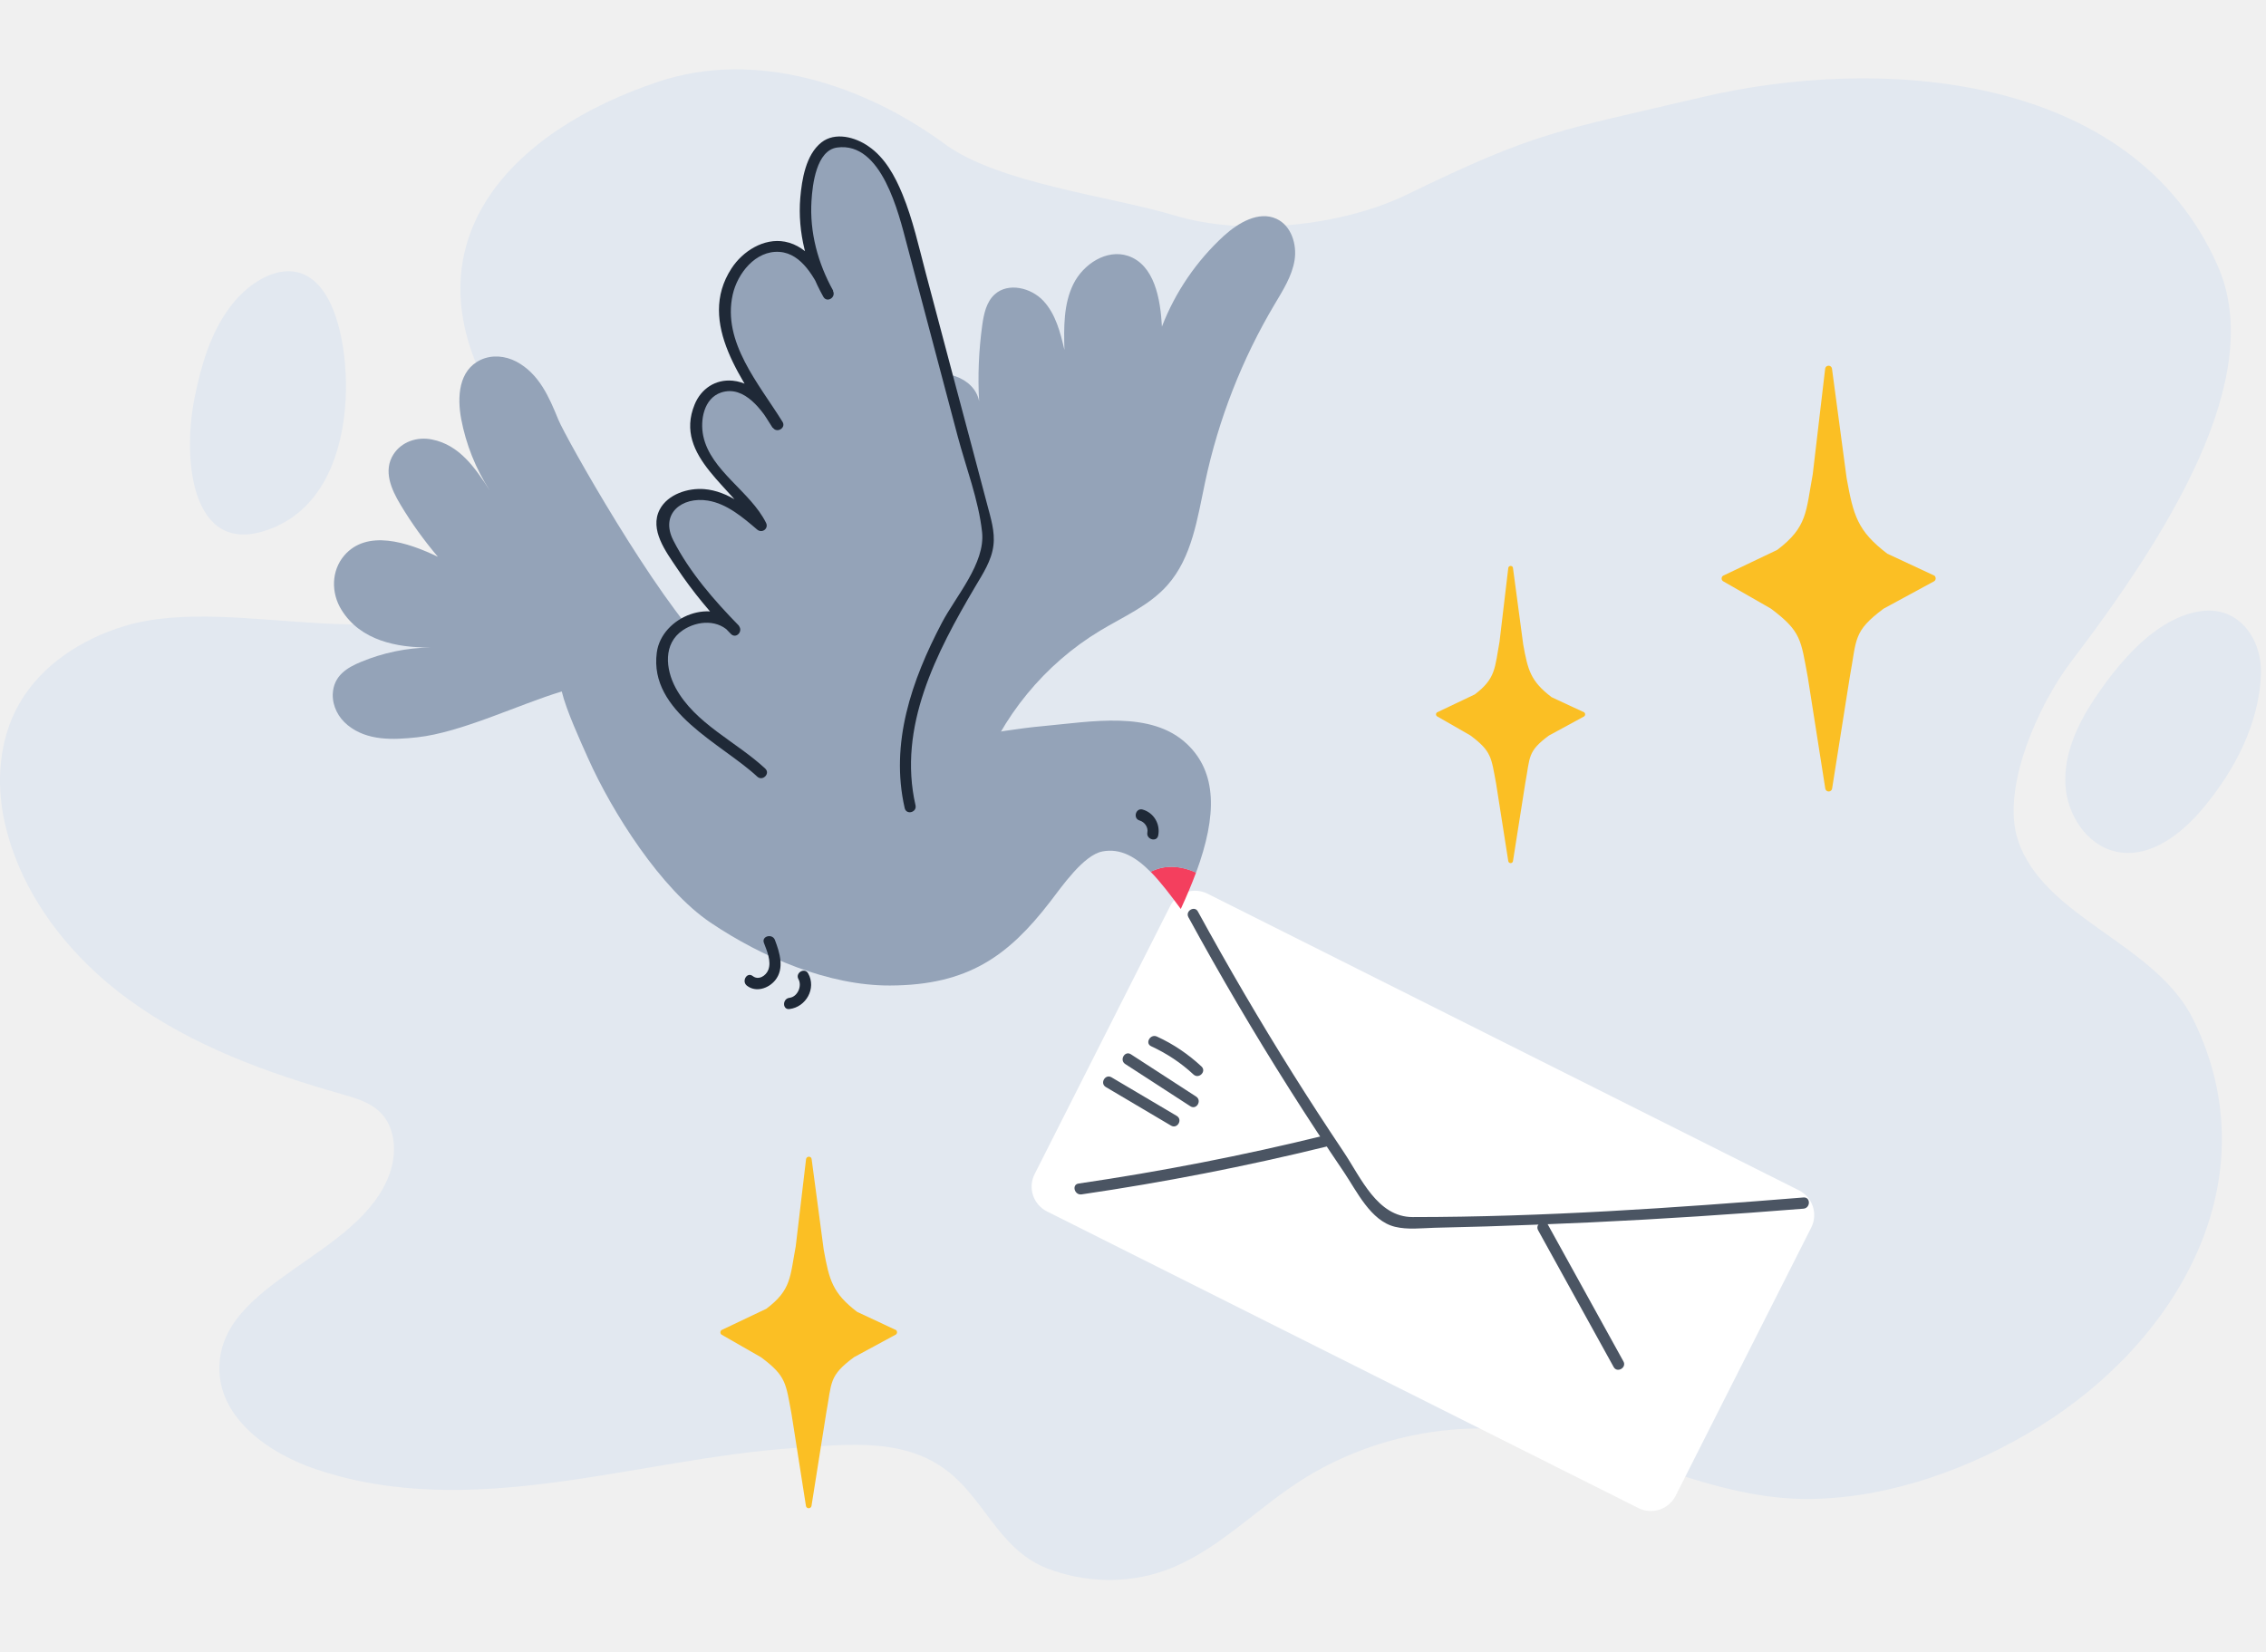
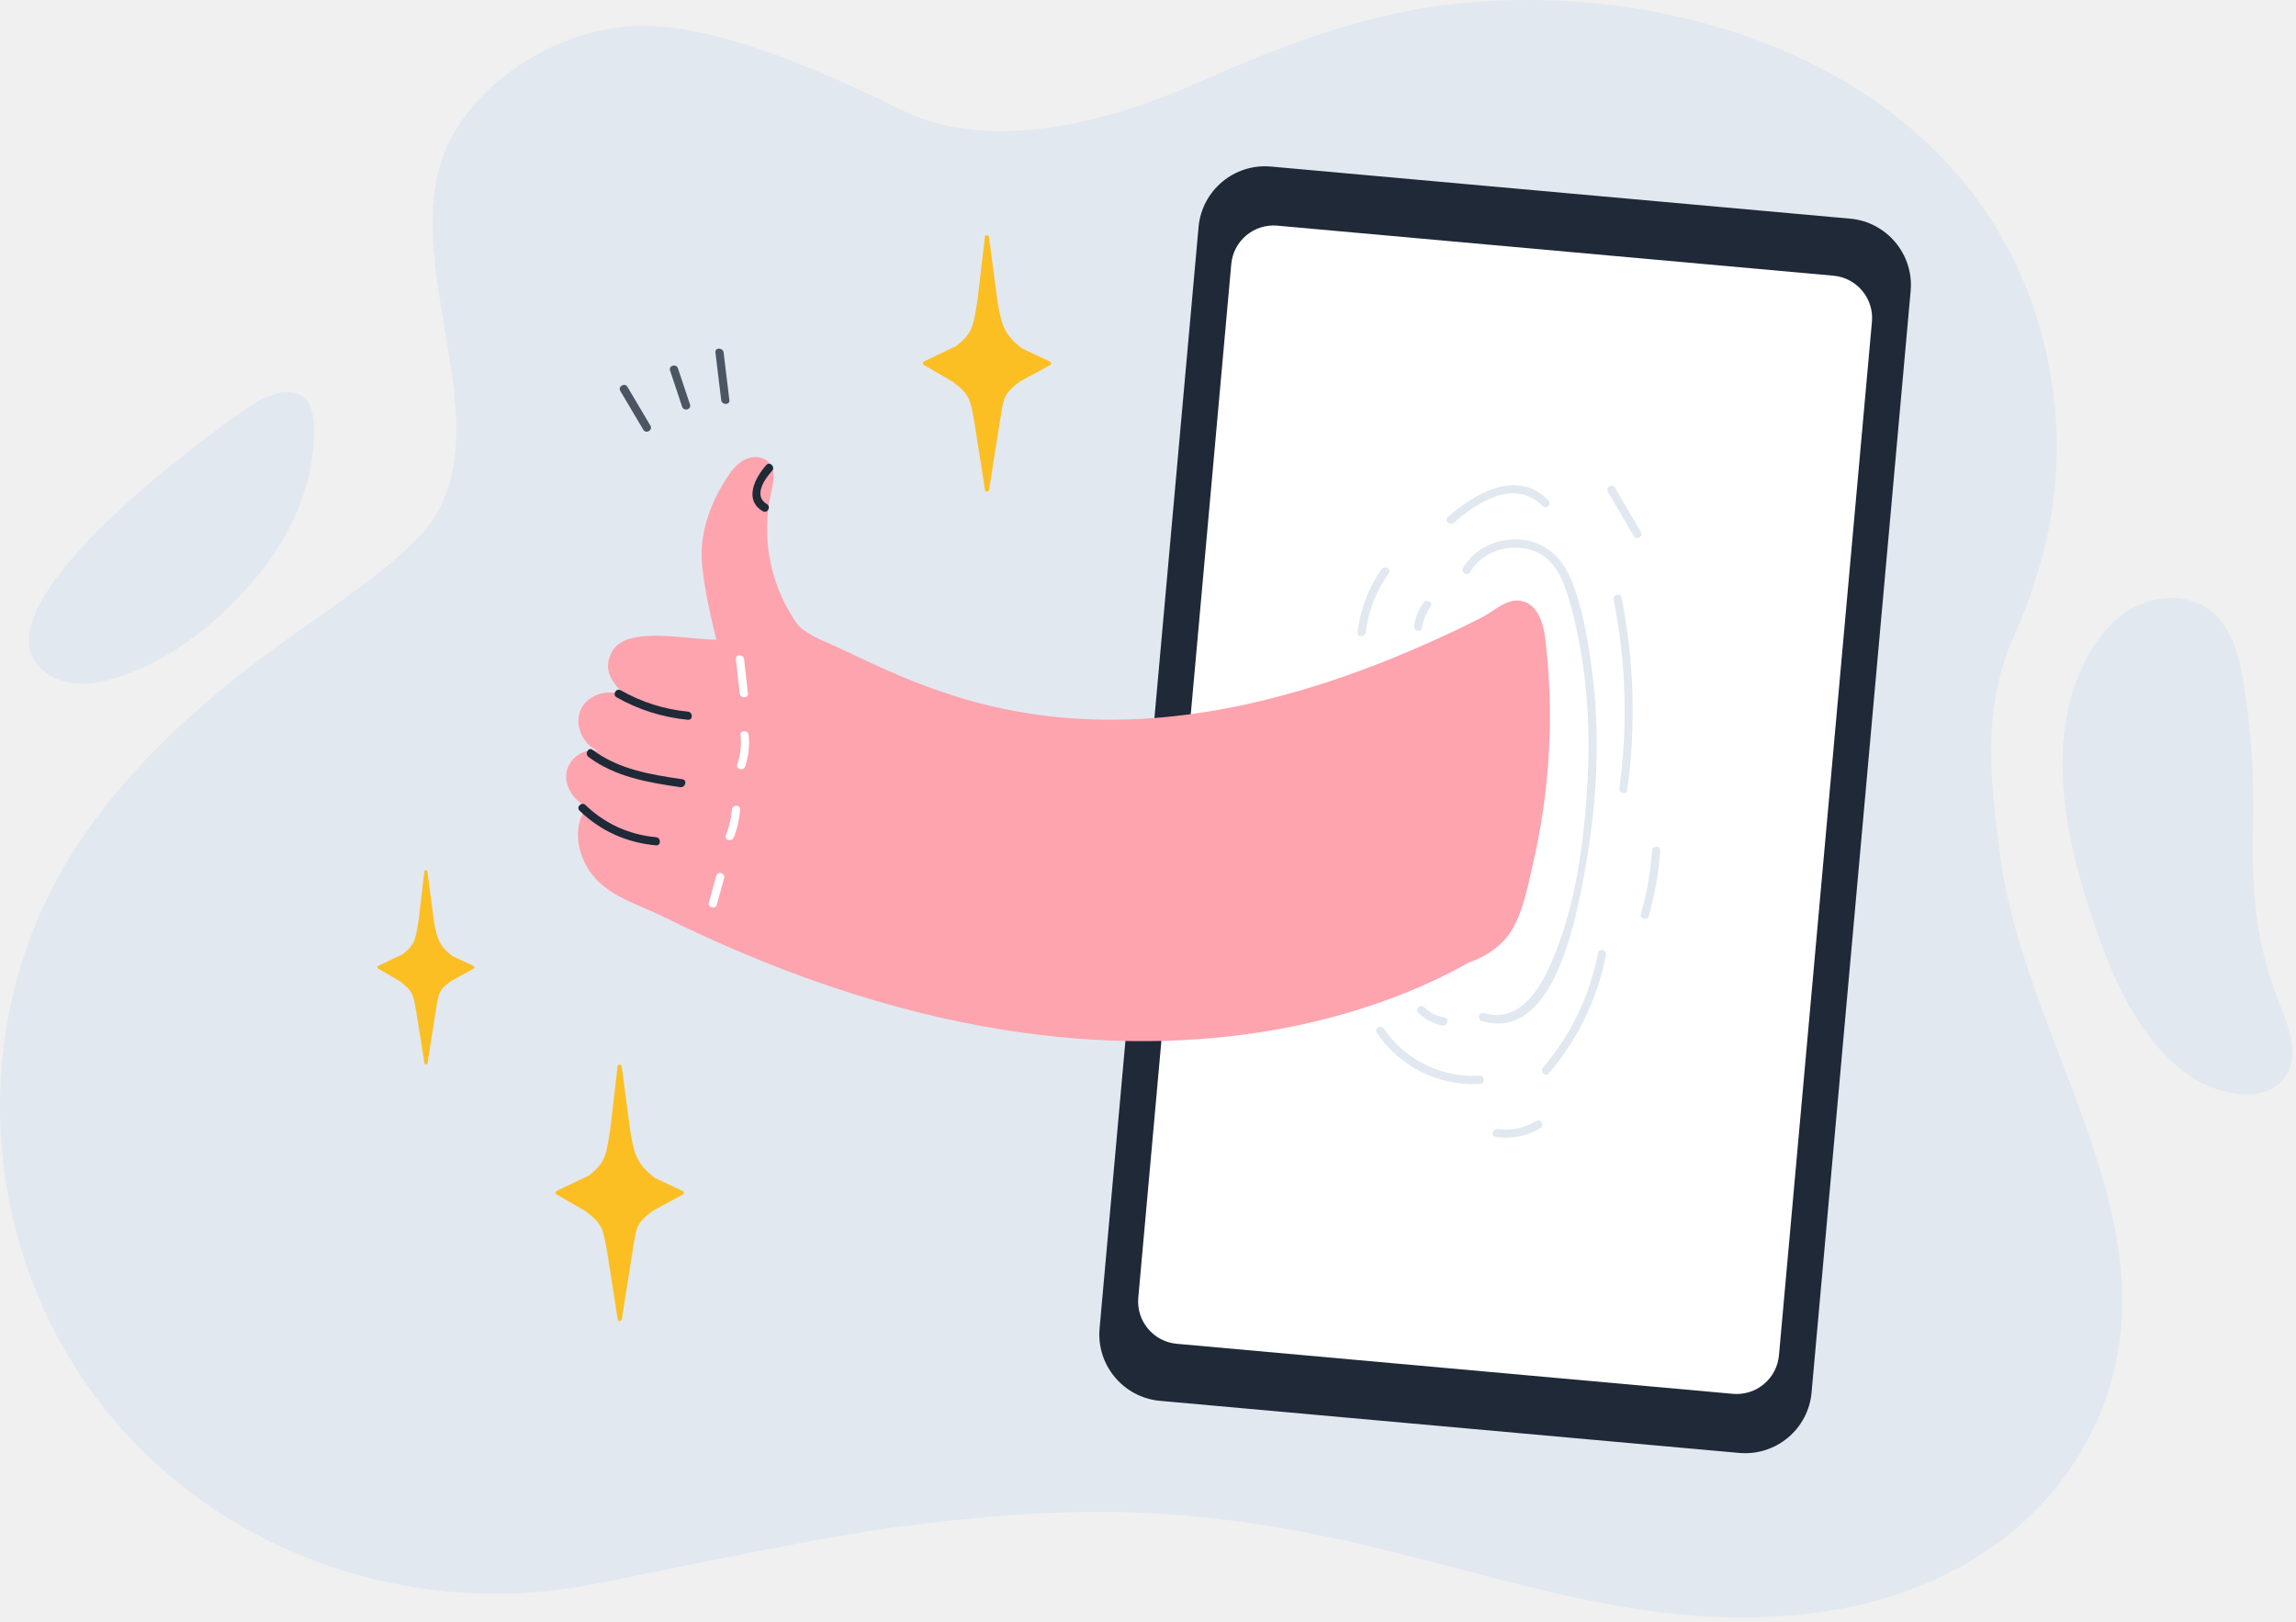
- <svg xmlns="http://www.w3.org/2000/svg" width="343" height="250" viewBox="0 0 343 250" fill="none">
-   <path d="M149.941 230.098C148.202 227.81 146.53 225.427 144.325 223.468C137.612 217.522 128.694 218.659 120.214 219.235C96.323 220.851 71.487 230.427 47.801 222.44C40.746 220.057 33.43 214.892 33.211 207.536C32.8 193.932 54.609 190.425 59.034 177.534C60.103 174.411 59.856 170.603 57.459 168.315C55.897 166.835 53.719 166.219 51.65 165.63C40.348 162.424 29.101 158.315 19.622 151.438C10.58 144.903 3.142 135.437 0.703 124.491C-0.639 118.45 -0.146 111.875 2.936 106.505C6.265 100.696 12.32 96.778 18.772 94.805C36.102 89.504 62.445 101.504 76.295 87.257C83.049 80.312 79.117 68.257 74.391 59.832C61.431 36.762 77.035 19.871 99.761 12.337C114.515 7.446 130.927 12.912 142.969 21.775C151.106 27.776 168.106 29.694 177.819 32.625C188.34 35.803 203.121 34.242 212.985 29.447C232.67 19.871 235.643 19.885 257.699 14.693C283.796 8.556 322.578 10.46 335.702 40.269C343.14 57.147 328.194 80.86 313.523 100.148C308.509 106.737 302.837 119.409 305.468 127.245C309.44 139.081 326.372 142.78 332.058 154.479C343.798 178.589 329.756 202.905 308.742 215.947C298.55 222.262 286.248 226.769 274.138 226.947C258.973 227.18 245.589 218.755 230.807 216.728C218.834 215.084 206.3 217.933 196.258 224.577C189.614 228.975 183.929 235.002 176.436 237.742C170.668 239.838 164.12 239.646 158.421 237.427C154.585 235.893 152.202 233.071 149.941 230.098Z" fill="#E2E8F0" />
-   <path d="M50.705 69.216C53.198 61.996 52.582 53.229 50.869 48.078C50.02 45.502 48.718 43.105 46.581 41.845C42.924 39.708 37.992 42.228 34.814 46.489C31.814 50.502 30.444 55.393 29.485 60.065C27.43 70.079 29.17 85.435 41.883 79.668C46.376 77.627 49.157 73.722 50.705 69.216Z" fill="#E2E8F0" />
-   <path d="M325.92 95.778C322.289 98.532 319.234 102.491 317.015 105.833C314.467 109.669 312.426 114.08 312.631 118.683C312.837 123.286 315.837 127.985 320.33 128.944C325.454 130.04 330.29 126.231 333.619 122.19C338.331 116.505 341.906 109.587 342.235 102.217C342.468 96.86 338.975 91.655 333.029 92.545C330.481 92.929 328.098 94.134 325.92 95.778Z" fill="#E2E8F0" />
-   <path d="M148.247 117.751C151.55 108.552 158.117 100.548 166.513 95.492C170.039 93.365 173.976 91.686 176.7 88.607C180.45 84.391 181.252 78.439 182.428 72.935C184.443 63.476 188.006 54.352 192.951 46.049C194.201 43.941 195.563 41.814 195.955 39.407C196.346 37 195.451 34.164 193.231 33.138C190.544 31.888 187.447 33.717 185.245 35.713C181.122 39.501 177.894 44.221 175.879 49.445C175.655 45.228 174.741 40.079 170.73 38.736C167.502 37.672 163.957 39.986 162.464 43.027C160.972 46.068 161.028 49.594 161.121 52.99C160.505 50.341 159.796 47.542 157.93 45.546C156.065 43.549 152.613 42.728 150.579 44.557C149.292 45.714 148.919 47.542 148.676 49.258C148.154 53.065 147.986 56.927 148.21 60.752C147.501 57.057 142.407 55.49 139.142 57.393C135.896 59.296 134.571 63.476 134.982 67.226C135.392 70.957 137.22 74.372 139.012 77.693C134.739 76.107 129.422 78.514 127.798 82.768C126.194 87.003 128.582 92.339 132.836 93.944C128.227 93.141 124.552 98.048 123.731 102.638C122.649 108.776 124.645 115.4 128.955 119.915L148.247 117.751Z" fill="#94A3B8" />
-   <path d="M247.989 228.316L158.47 183.407C156.399 182.362 155.559 179.843 156.604 177.772L177.127 137.173C178.172 135.102 180.709 134.263 182.78 135.307L272.3 180.216C274.371 181.261 275.21 183.78 274.165 185.851L253.642 226.45C252.597 228.54 250.06 229.361 247.989 228.316Z" fill="white" />
-   <path d="M179.89 138.871C184.703 147.696 189.797 156.372 195.17 164.861C197.857 169.115 200.618 173.313 203.436 177.474C205.376 180.347 207.466 184.843 211.16 185.739C213.063 186.205 215.153 185.944 217.093 185.888C219.724 185.832 222.373 185.758 225.004 185.683C230.284 185.515 235.564 185.31 240.826 185.067C251.554 184.564 262.282 183.855 272.991 182.996C274.073 182.903 274.092 181.205 272.991 181.299C253.363 182.884 233.549 184.265 213.828 184.265C208.473 184.265 206.01 178.313 203.38 174.395C200.786 170.514 198.23 166.596 195.749 162.641C190.693 154.581 185.898 146.371 181.326 138.013C180.841 137.061 179.367 137.92 179.89 138.871Z" fill="#4B5563" />
-   <path d="M163.714 180.832C176.177 179.004 188.547 176.597 200.787 173.593C201.85 173.332 201.402 171.69 200.339 171.951C188.099 174.955 175.729 177.362 163.266 179.19C162.184 179.339 162.632 180.981 163.714 180.832Z" fill="#4B5563" />
-   <path d="M232.821 186.261C236.627 193.165 240.452 200.068 244.258 206.971C244.781 207.923 246.273 207.065 245.732 206.113C241.926 199.21 238.101 192.307 234.295 185.403C233.773 184.452 232.299 185.31 232.821 186.261Z" fill="#4B5563" />
-   <path d="M181.047 132.098C180.394 133.852 179.629 135.681 178.733 137.621C177.203 135.55 175.711 133.554 174.162 131.986C176.158 130.96 178.491 130.96 181.047 132.098Z" fill="#F43F5E" />
-   <path d="M51.693 92.339C50.088 89.764 50.144 86.406 52.103 84.111C55.536 80.1 61.675 82.077 66.283 84.298C64.194 81.835 62.291 79.204 60.63 76.424C59.231 74.092 57.962 71.275 59.566 68.775C60.798 66.871 63.149 66.088 65.369 66.536C69.586 67.356 71.974 70.92 74.138 74.26C72.011 70.976 70.537 67.282 69.809 63.438C69.194 60.117 69.399 56.069 72.757 54.483C74.474 53.681 76.47 53.867 78.15 54.744C81.601 56.572 83.131 60.136 84.512 63.532C85.613 66.237 99.307 90.567 107.162 98.309C115.017 106.052 125.073 111.687 135.913 112.209C143.246 112.564 150.56 110.586 157.892 109.933C165.243 109.261 174.255 107.526 179.666 112.639C184.181 116.911 184.293 123.329 181.046 132.117C178.472 130.979 176.139 130.979 174.162 132.005C171.96 129.766 169.628 128.386 166.885 128.908C164.012 129.449 160.747 134.207 158.918 136.576C152.631 144.711 146.548 149.17 134.719 149.207C125.447 149.245 115.353 144.954 107.535 139.673C100.091 134.655 92.684 123.031 88.99 114.747C87.833 112.153 85.687 107.47 85.034 104.69C78.56 106.631 69.847 110.903 63.13 111.631C59.511 112.023 55.592 112.191 52.645 109.803C51.227 108.664 50.331 106.948 50.368 105.138C50.462 102.284 52.57 101.071 54.641 100.213C57.962 98.832 61.544 98.086 65.126 98.03C60.052 98.067 54.566 96.985 51.693 92.339Z" fill="#94A3B8" />
-   <path d="M137.76 122.154C134.737 110.12 141.062 98.16 147.406 87.507C148.376 85.883 149.365 84.204 149.57 82.357C149.738 80.808 149.328 79.241 148.917 77.73C145.204 63.718 141.492 49.706 137.779 35.694C136.435 30.62 133.637 21.347 126.715 21.533C122.946 21.645 122.013 28.437 121.938 31.086C121.808 35.769 123.02 40.452 125.371 44.52C122.815 38.997 119.364 35.769 114.737 38.139C110.109 40.508 108.934 46.367 110.333 51.143C111.733 55.919 115.072 60.024 117.703 64.371C116.005 61.572 113.58 58.345 110.128 58.475C105.352 58.643 104.232 65.061 106.639 68.924C109.046 72.786 113.337 75.547 115.203 79.652C112.889 77.693 110.408 75.64 107.348 75.043C104.288 74.446 100.575 75.976 100.24 78.812C100.053 80.323 100.837 81.797 101.639 83.141C104.288 87.563 107.535 91.686 111.248 95.436C108.747 91.91 102.049 93.589 100.613 97.507C99.176 101.425 101.583 105.81 104.792 108.814C108.001 111.817 112.05 114 115.222 117.06L137.76 122.154Z" fill="#94A3B8" />
-   <path d="M138.581 121.93C135.857 110.045 141.734 98.794 147.611 88.831C148.768 86.872 150.093 84.895 150.372 82.581C150.634 80.491 149.962 78.42 149.44 76.424C147.872 70.491 146.305 64.558 144.719 58.643C143.189 52.897 141.678 47.15 140.148 41.404C139.085 37.392 138.189 33.269 136.603 29.407C135.484 26.683 133.954 23.847 131.454 22.149C129.457 20.75 126.397 19.929 124.326 21.571C121.976 23.436 121.378 27.168 121.136 29.967C120.707 35.191 122.087 40.377 124.625 44.93C125.166 45.9 126.565 45.042 126.099 44.072C124.644 41.012 122.479 37.28 118.804 36.59C115.613 35.993 112.404 38.045 110.725 40.639C105.333 48.923 112.721 57.953 116.957 64.782C117.442 64.502 117.945 64.203 118.431 63.923C116.733 61.162 114.419 57.972 110.893 57.636C108.281 57.393 106.117 58.867 105.146 61.237C101.863 69.222 111.434 73.999 114.438 80.044C114.886 79.708 115.333 79.353 115.781 79.017C113.15 76.797 110.203 74.353 106.62 74.055C104.157 73.849 101.079 74.82 99.866 77.133C98.262 80.193 100.818 83.551 102.441 85.977C104.848 89.578 107.59 92.899 110.632 95.977C111.415 96.779 112.516 95.604 111.844 94.764C108.094 90.175 100.146 93.328 99.418 98.794C98.206 107.825 109.251 112.582 114.624 117.583C115.427 118.329 116.639 117.135 115.837 116.37C111.434 112.265 105.221 109.579 102.273 104.149C100.743 101.313 100.351 97.433 103.355 95.418C105.613 93.906 108.841 93.738 110.65 95.959C111.061 95.548 111.453 95.156 111.863 94.746C108.113 90.921 104.363 86.611 101.919 81.816C99.866 77.786 103.206 75.155 107.143 75.79C110.035 76.256 112.46 78.346 114.606 80.174C115.352 80.809 116.397 80.025 115.949 79.148C113.58 74.39 107.572 71.293 106.452 66.013C105.949 63.644 106.527 60.304 109.158 59.427C112.721 58.252 115.427 62.226 116.975 64.726C117.554 65.659 119.028 64.8 118.449 63.867C114.923 58.158 109.288 51.815 110.912 44.594C111.621 41.422 114.363 37.877 118.001 38.139C121.416 38.381 123.356 42.187 124.644 44.874C125.129 44.594 125.632 44.296 126.118 44.016C123.804 39.855 122.535 35.172 122.834 30.396C122.983 27.914 123.58 22.765 126.715 22.336C133.469 21.403 136.025 32.299 137.256 36.944C139.831 46.647 142.406 56.348 144.962 66.05C146.212 70.752 148.134 75.715 148.656 80.566C149.16 85.286 144.663 90.287 142.555 94.317C138.002 102.992 134.7 112.508 136.939 122.34C137.181 123.441 138.823 122.993 138.581 121.93Z" fill="#1F2937" />
-   <path d="M167.389 164.581C170.673 166.522 173.956 168.481 177.259 170.421C178.21 170.981 179.069 169.507 178.117 168.947C174.833 167.007 171.55 165.048 168.247 163.107C167.296 162.548 166.437 164.022 167.389 164.581Z" fill="#4B5563" />
-   <path d="M170.318 161.092C173.602 163.219 176.904 165.365 180.188 167.492C181.121 168.089 181.979 166.615 181.046 166.018C177.763 163.891 174.46 161.745 171.177 159.618C170.262 159.021 169.404 160.495 170.318 161.092Z" fill="#4B5563" />
-   <path d="M174.255 158.406C176.624 159.506 178.751 160.906 180.654 162.678C181.457 163.425 182.669 162.23 181.867 161.466C179.852 159.6 177.613 158.07 175.113 156.932C174.124 156.484 173.266 157.958 174.255 158.406Z" fill="#4B5563" />
-   <path d="M135.615 202.046L129.272 205.479C125.41 208.333 125.932 209.266 125.055 213.987L122.835 227.999C122.742 228.465 122.07 228.465 121.995 227.999L119.812 214.08C118.935 209.397 119.029 208.352 115.204 205.497L109.215 202.064C108.991 201.897 108.991 201.561 109.215 201.374L116.006 198.146C119.794 195.273 119.57 193.37 120.447 188.706L122.014 175.477C122.107 175.011 122.779 175.011 122.854 175.477L124.682 189.191C125.522 193.836 126.007 195.758 129.757 198.631L135.634 201.374C135.839 201.542 135.839 201.878 135.615 202.046Z" fill="#FBBF24" />
-   <path d="M292.787 87.992L285.118 92.152C280.454 95.623 281.07 96.742 280.006 102.451L277.32 119.411C277.208 119.971 276.405 119.971 276.293 119.411L273.644 102.545C272.581 96.873 272.692 95.623 268.065 92.152L260.808 87.992C260.528 87.787 260.528 87.376 260.808 87.171L269.017 83.253C273.607 79.782 273.345 77.469 274.39 71.816L276.275 55.789C276.387 55.229 277.189 55.229 277.301 55.789L279.521 72.394C280.547 78.01 281.126 80.361 285.678 83.831L292.805 87.152C293.067 87.376 293.067 87.787 292.787 87.992Z" fill="#FBBF24" />
-   <path d="M239.799 108.459L234.444 111.37C231.179 113.795 231.627 114.579 230.881 118.553L229.015 130.382C228.94 130.774 228.381 130.774 228.306 130.382L226.459 118.609C225.713 114.653 225.806 113.777 222.578 111.351L217.503 108.44C217.317 108.291 217.317 108.011 217.503 107.862L223.231 105.138C226.44 102.713 226.254 101.108 226.981 97.153L228.306 85.977C228.381 85.585 228.959 85.585 229.015 85.977L230.564 97.563C231.273 101.481 231.683 103.123 234.855 105.549L239.818 107.862C239.986 108.03 239.986 108.31 239.799 108.459Z" fill="#FBBF24" />
-   <path d="M172.501 124.225C173.266 124.449 173.826 125.251 173.676 126.035C173.471 127.098 175.113 127.565 175.318 126.482C175.654 124.766 174.665 123.049 172.949 122.564C171.904 122.284 171.456 123.926 172.501 124.225Z" fill="#1F2937" />
-   <path d="M115.632 142.752C116.08 143.946 116.789 145.532 116.304 146.819C115.949 147.752 114.811 148.461 113.934 147.771C113.057 147.099 112.199 148.592 113.076 149.245C114.438 150.289 116.323 149.655 117.33 148.424C118.785 146.651 118.02 144.207 117.293 142.304C116.901 141.297 115.24 141.726 115.632 142.752Z" fill="#1F2937" />
-   <path d="M120.857 148.237C121.436 149.263 120.745 150.924 119.495 151.073C118.413 151.204 118.413 152.902 119.495 152.771C122.014 152.472 123.6 149.636 122.331 147.379C121.809 146.427 120.335 147.286 120.857 148.237Z" fill="#1F2937" />
+ <svg xmlns="http://www.w3.org/2000/svg" width="313" height="221" viewBox="0 0 313 221" fill="none">
+   <path d="M18.584 91.397C25.264 88.603 31.139 83.444 35.544 77.946C40.106 72.254 43.108 65.093 42.77 57.815C42.497 51.928 37.754 52.864 33.972 55.424C28.786 58.933 -6.511 84.405 7.005 92.177C9.058 93.36 11.592 93.438 13.906 92.905C15.491 92.541 17.064 92.021 18.584 91.397Z" fill="#E2E8F0" />
+   <path d="M311.129 137.832C307.439 128.657 306.971 122.263 307.179 112.386C307.309 106.043 306.88 99.688 305.905 93.411C305.307 89.525 304.254 85.314 301.057 83.027C298.172 80.961 294.091 81.104 290.946 82.767C287.814 84.431 285.54 87.407 284.006 90.604C278.873 101.365 281.537 114.153 285.332 125.46C288.009 133.452 291.531 141.731 298.419 146.592C301.733 148.931 308.322 150.815 311.363 147.033C313.3 144.616 312.442 141.055 311.272 138.183C311.233 138.066 311.181 137.949 311.129 137.832Z" fill="#E2E8F0" />
+   <path d="M272.699 116.857C271.27 106.239 270.165 96.414 274.584 86.627C279.21 76.347 281.173 65.756 280.12 55.385C275.831 13.329 233.724 -3.189 198.582 0.502C185.988 1.827 174.734 6.22 163.141 11.34C151.458 16.513 135.069 21.01 122.866 14.979C113.613 10.405 99.252 3.842 88.426 3.517C76.43 3.153 64.253 11.483 60.601 20.75C54.077 37.281 70.101 60.453 56.624 73.683C51.556 78.661 45.616 82.495 39.885 86.588C29.163 94.23 18.935 102.964 11.319 114.037C-6.07 139.288 -3.015 173.923 17.674 195.978C33.985 213.367 58.301 220.385 80.888 215.953C92.026 213.77 111.793 209.494 122.996 208.064C146.142 205.114 161.621 205.231 183.701 210.092C206.055 215.017 226.524 223.543 250.476 219.384C263.68 217.084 276.195 210.183 283.356 198.434C300.186 170.778 276.364 144.292 272.699 116.857Z" fill="#E2E8F0" />
+   <path d="M237.104 198.057L158.14 190.955C153.145 190.502 149.447 186.082 149.9 181.086L163.393 30.946C163.846 25.95 168.266 22.253 173.262 22.706L252.226 29.807C257.222 30.26 260.919 34.681 260.466 39.676L246.961 189.804C246.52 194.812 242.1 198.498 237.104 198.057Z" fill="#1F2937" />
+   <path d="M236.223 189.999L160.43 183.179C157.234 182.897 154.883 180.069 155.177 176.885L167.85 36.014C168.132 32.818 170.96 30.467 174.144 30.761L249.936 37.581C253.132 37.863 255.483 40.691 255.189 43.875L242.516 184.746C242.235 187.93 239.406 190.293 236.223 189.999Z" fill="white" />
+   <path d="M200.42 77.977C202 75.32 205.232 74.193 208.195 74.83C211.807 75.601 213.13 78.956 214.024 82.176C216.117 89.67 216.815 97.506 216.473 105.257C216.093 113.963 214.893 123.746 211.244 131.754C209.616 135.341 206.8 139.468 202.306 138.096C201.62 137.888 201.314 138.966 202.012 139.174C211.318 142.027 214.477 126.819 215.689 120.685C216.742 115.383 217.428 109.959 217.624 104.559C217.783 100.139 217.587 95.694 217.011 91.298C216.46 87.123 215.726 82.666 214.073 78.76C212.787 75.736 210.375 73.716 207.032 73.532C203.996 73.373 201.02 74.756 199.453 77.401C199.086 78.038 200.053 78.601 200.42 77.977Z" fill="#E2E8F0" />
+   <path d="M193.856 85.593C194.015 84.527 194.395 83.585 195.019 82.715C195.436 82.127 194.468 81.564 194.052 82.152C193.379 83.095 192.95 84.16 192.779 85.299C192.681 85.997 193.758 86.303 193.856 85.593Z" fill="#E2E8F0" />
+   <path d="M198.179 71.279C201.338 68.463 206.542 65.144 210.289 68.989C210.791 69.503 211.587 68.72 211.085 68.193C206.861 63.859 201.02 67.238 197.383 70.483C196.845 70.973 197.641 71.756 198.179 71.279Z" fill="#E2E8F0" />
+   <path d="M188.36 77.585C186.523 80.169 185.446 83.059 185.066 86.193C184.981 86.903 186.095 86.903 186.18 86.193C186.536 83.255 187.613 80.561 189.327 78.149C189.744 77.561 188.776 76.998 188.36 77.585Z" fill="#E2E8F0" />
+   <path d="M187.686 140.79C190.82 145.418 196.146 148.087 201.73 147.757C202.452 147.72 202.452 146.593 201.73 146.63C196.538 146.936 191.579 144.524 188.653 140.214C188.249 139.626 187.282 140.19 187.686 140.79Z" fill="#E2E8F0" />
+   <path d="M193.355 138.071C194.262 138.953 195.376 139.553 196.625 139.798C197.335 139.932 197.629 138.855 196.919 138.72C195.853 138.512 194.923 138.047 194.139 137.288C193.625 136.773 192.841 137.569 193.355 138.071Z" fill="#E2E8F0" />
+   <path d="M211.147 146.311C215.102 141.671 217.771 136.185 218.922 130.198C219.057 129.488 217.979 129.194 217.845 129.904C216.73 135.696 214.183 141.034 210.351 145.528C209.886 146.067 210.682 146.862 211.147 146.311Z" fill="#E2E8F0" />
+   <path d="M221.825 107.73C223.037 98.975 222.78 90.135 221.053 81.466C220.906 80.756 219.829 81.062 219.976 81.76C221.665 90.221 221.935 98.877 220.759 107.424C220.649 108.134 221.727 108.44 221.825 107.73Z" fill="#E2E8F0" />
+   <path d="M224.762 124.872C225.607 121.958 226.121 118.982 226.33 115.958C226.379 115.235 225.264 115.235 225.215 115.958C225.019 118.896 224.505 121.749 223.685 124.578C223.489 125.264 224.566 125.57 224.762 124.872Z" fill="#E2E8F0" />
+   <path d="M219.191 67.029C220.367 69.05 221.542 71.058 222.718 73.078C223.085 73.703 224.052 73.139 223.685 72.515C222.509 70.495 221.334 68.487 220.159 66.466C219.791 65.842 218.824 66.405 219.191 67.029Z" fill="#E2E8F0" />
+   <path d="M203.886 154.992C206.053 155.299 208.134 154.907 210.008 153.768C210.62 153.401 210.057 152.421 209.445 152.801C207.841 153.768 206.041 154.172 204.192 153.903C203.469 153.805 203.175 154.882 203.886 154.992Z" fill="#E2E8F0" />
+   <path d="M143.178 49.754L139.04 52.007C136.518 53.88 136.86 54.504 136.285 57.59L134.828 66.785C134.767 67.091 134.326 67.091 134.277 66.785L132.844 57.639C132.269 54.566 132.33 53.88 129.832 51.994L125.914 49.741C125.767 49.631 125.767 49.411 125.914 49.288L130.346 47.17C132.82 45.284 132.685 44.035 133.248 40.974L134.265 32.293C134.326 31.987 134.767 31.987 134.816 32.293L136.016 41.293C136.567 44.342 136.885 45.603 139.334 47.501L143.178 49.3C143.325 49.411 143.325 49.631 143.178 49.754Z" fill="#FBBF24" />
+   <path d="M93.111 162.818L88.972 165.071C86.45 166.944 86.793 167.569 86.218 170.654L84.76 179.85C84.699 180.156 84.258 180.156 84.209 179.85L82.777 170.703C82.201 167.63 82.263 166.944 79.765 165.059L75.847 162.806C75.7 162.696 75.7 162.475 75.847 162.353L80.279 160.234C82.752 158.349 82.618 157.1 83.181 154.039L84.197 145.358C84.258 145.051 84.699 145.051 84.748 145.358L85.948 154.357C86.499 157.406 86.817 158.667 89.266 160.565L93.111 162.365C93.258 162.487 93.258 162.708 93.111 162.818Z" fill="#FBBF24" />
+   <path d="M64.606 132.023L61.471 133.737C59.561 135.157 59.818 135.623 59.378 137.961L58.276 144.928C58.227 145.161 57.896 145.161 57.859 144.928L56.77 138.01C56.341 135.684 56.378 135.17 54.492 133.737L51.529 132.023C51.419 131.937 51.419 131.766 51.529 131.68L54.884 130.076C56.757 128.643 56.647 127.701 57.076 125.386L57.847 118.811C57.896 118.579 58.227 118.579 58.263 118.811L59.169 125.631C59.586 127.933 59.831 128.901 61.679 130.333L64.594 131.692C64.716 131.778 64.716 131.937 64.606 132.023Z" fill="#FBBF24" />
+   <path d="M84.563 53.291C85.604 55.054 86.657 56.818 87.698 58.581C88.065 59.205 89.032 58.642 88.665 58.017C87.624 56.254 86.571 54.491 85.531 52.728C85.163 52.116 84.196 52.679 84.563 53.291Z" fill="#4B5563" />
+   <path d="M91.347 50.512C91.898 52.153 92.437 53.793 92.988 55.434C93.208 56.12 94.298 55.826 94.065 55.14C93.514 53.499 92.975 51.859 92.424 50.218C92.204 49.532 91.114 49.814 91.347 50.512Z" fill="#4B5563" />
+   <path d="M97.531 48.05C97.788 50.206 98.045 52.373 98.315 54.528C98.4 55.238 99.527 55.238 99.429 54.528C99.172 52.373 98.915 50.206 98.645 48.05C98.56 47.353 97.445 47.34 97.531 48.05Z" fill="#4B5563" />
+   <path d="M205.183 128.019C205.183 128.019 163.724 161.262 90.417 124.958C87.184 123.354 83.511 122.362 81.123 119.693C78.735 117.024 77.842 112.75 80.033 109.959C78.148 109.15 76.838 107.044 77.266 105.085C77.695 103.126 80.046 101.718 81.944 102.49C79.531 101.841 78.135 98.816 79.225 96.624C80.315 94.433 83.584 93.674 85.592 95.143C83.878 93.514 82.078 91.69 83.266 89.155C83.976 87.625 85.372 87.062 86.964 86.829C90.502 86.327 94.102 87.111 97.653 87.209C97.739 87.209 97.677 87.282 97.653 87.209C97.261 85.641 95.669 79.078 95.645 75.699C95.62 71.952 97.028 68.303 99.073 65.156C99.71 64.177 100.445 63.21 101.485 62.671C102.526 62.132 103.959 62.144 104.779 62.989C105.844 64.079 105.428 65.818 105.098 67.275C103.775 73.079 104.938 79.409 108.257 84.441C108.599 84.956 108.967 85.47 109.469 85.825C110.216 86.364 111.171 86.927 112.028 87.282C125.08 92.767 150.781 110.84 204.436 82.935L205.183 128.019Z" fill="#FDA4AF" />
+   <path d="M84.063 95.057C87.087 96.772 90.332 97.776 93.773 98.118C94.495 98.192 94.483 97.066 93.773 97.004C90.516 96.686 87.467 95.706 84.626 94.102C83.99 93.735 83.426 94.702 84.063 95.057Z" fill="#1F2937" />
+   <path d="M80.23 103.187C83.867 105.905 88.336 106.665 92.732 107.301C93.442 107.399 93.736 106.322 93.025 106.224C88.728 105.599 84.356 104.889 80.793 102.22C80.218 101.779 79.655 102.759 80.23 103.187Z" fill="#1F2937" />
+   <path d="M79.019 110.521C81.884 113.288 85.459 114.88 89.426 115.235C90.149 115.297 90.136 114.182 89.426 114.121C85.765 113.791 82.459 112.284 79.814 109.738C79.288 109.236 78.492 110.019 79.019 110.521Z" fill="#1F2937" />
+   <path d="M100.323 89.852C100.494 91.407 100.666 92.962 100.837 94.517C100.911 95.227 102.037 95.24 101.952 94.517C101.78 92.962 101.609 91.407 101.437 89.852C101.364 89.142 100.237 89.142 100.323 89.852Z" fill="white" />
+   <path d="M100.947 100.212C101.094 101.571 100.947 102.881 100.506 104.179C100.274 104.864 101.351 105.158 101.584 104.473C102.049 103.089 102.208 101.656 102.061 100.199C101.988 99.501 100.874 99.489 100.947 100.212Z" fill="white" />
+   <path d="M99.784 110.374C99.686 111.574 99.392 112.725 98.952 113.852C98.682 114.525 99.772 114.807 100.029 114.146C100.519 112.933 100.788 111.672 100.899 110.374C100.972 109.664 99.846 109.664 99.784 110.374Z" fill="white" />
+   <path d="M97.642 119.398C97.311 120.61 96.981 121.81 96.638 123.022C96.442 123.72 97.532 124.014 97.715 123.316C98.046 122.104 98.376 120.904 98.719 119.692C98.903 118.994 97.825 118.7 97.642 119.398Z" fill="white" />
+   <path d="M104.461 63.392C102.943 65.094 101.351 68.131 103.984 69.686C104.608 70.053 105.171 69.086 104.547 68.719C102.637 67.58 104.253 65.29 105.257 64.176C105.735 63.65 104.951 62.854 104.461 63.392Z" fill="#1F2937" />
+   <path d="M200.175 85.103C203.285 83.903 205.073 81.405 207.448 81.931C209.665 82.421 210.399 84.956 210.656 87.062C211.893 97.347 211.305 107.816 208.942 117.917C208.195 121.138 207.436 125.472 205.195 128.019C201.498 132.194 195.02 132.427 189.241 133.125C185.935 133.529 182.213 133.713 179.641 131.729C178.086 130.529 177.229 128.705 176.789 126.868C175.968 123.452 176.446 119.779 178.123 116.644L200.175 85.103Z" fill="#FDA4AF" />
</svg>
